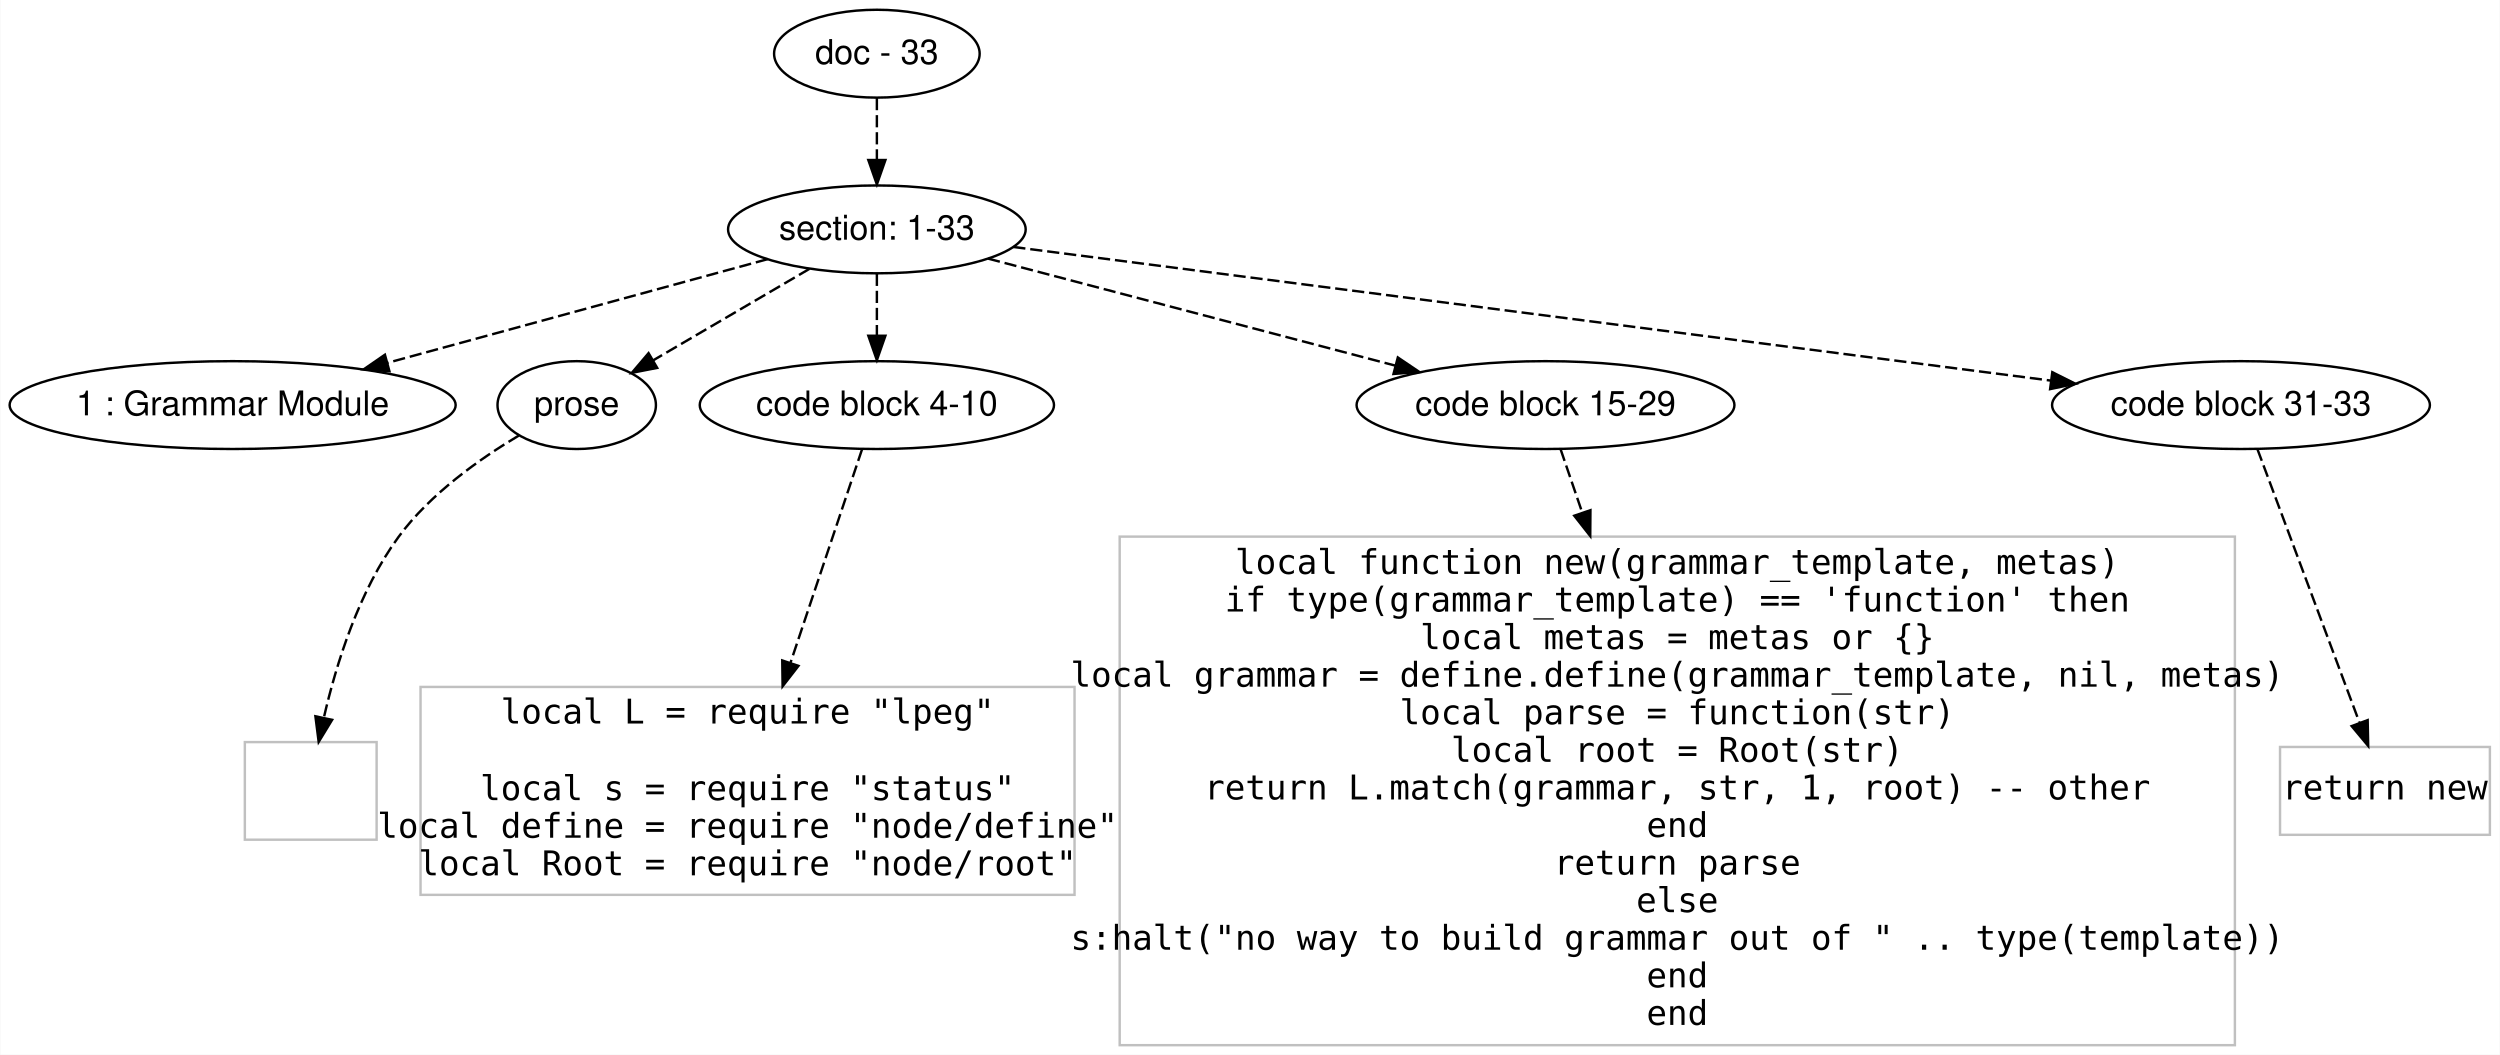
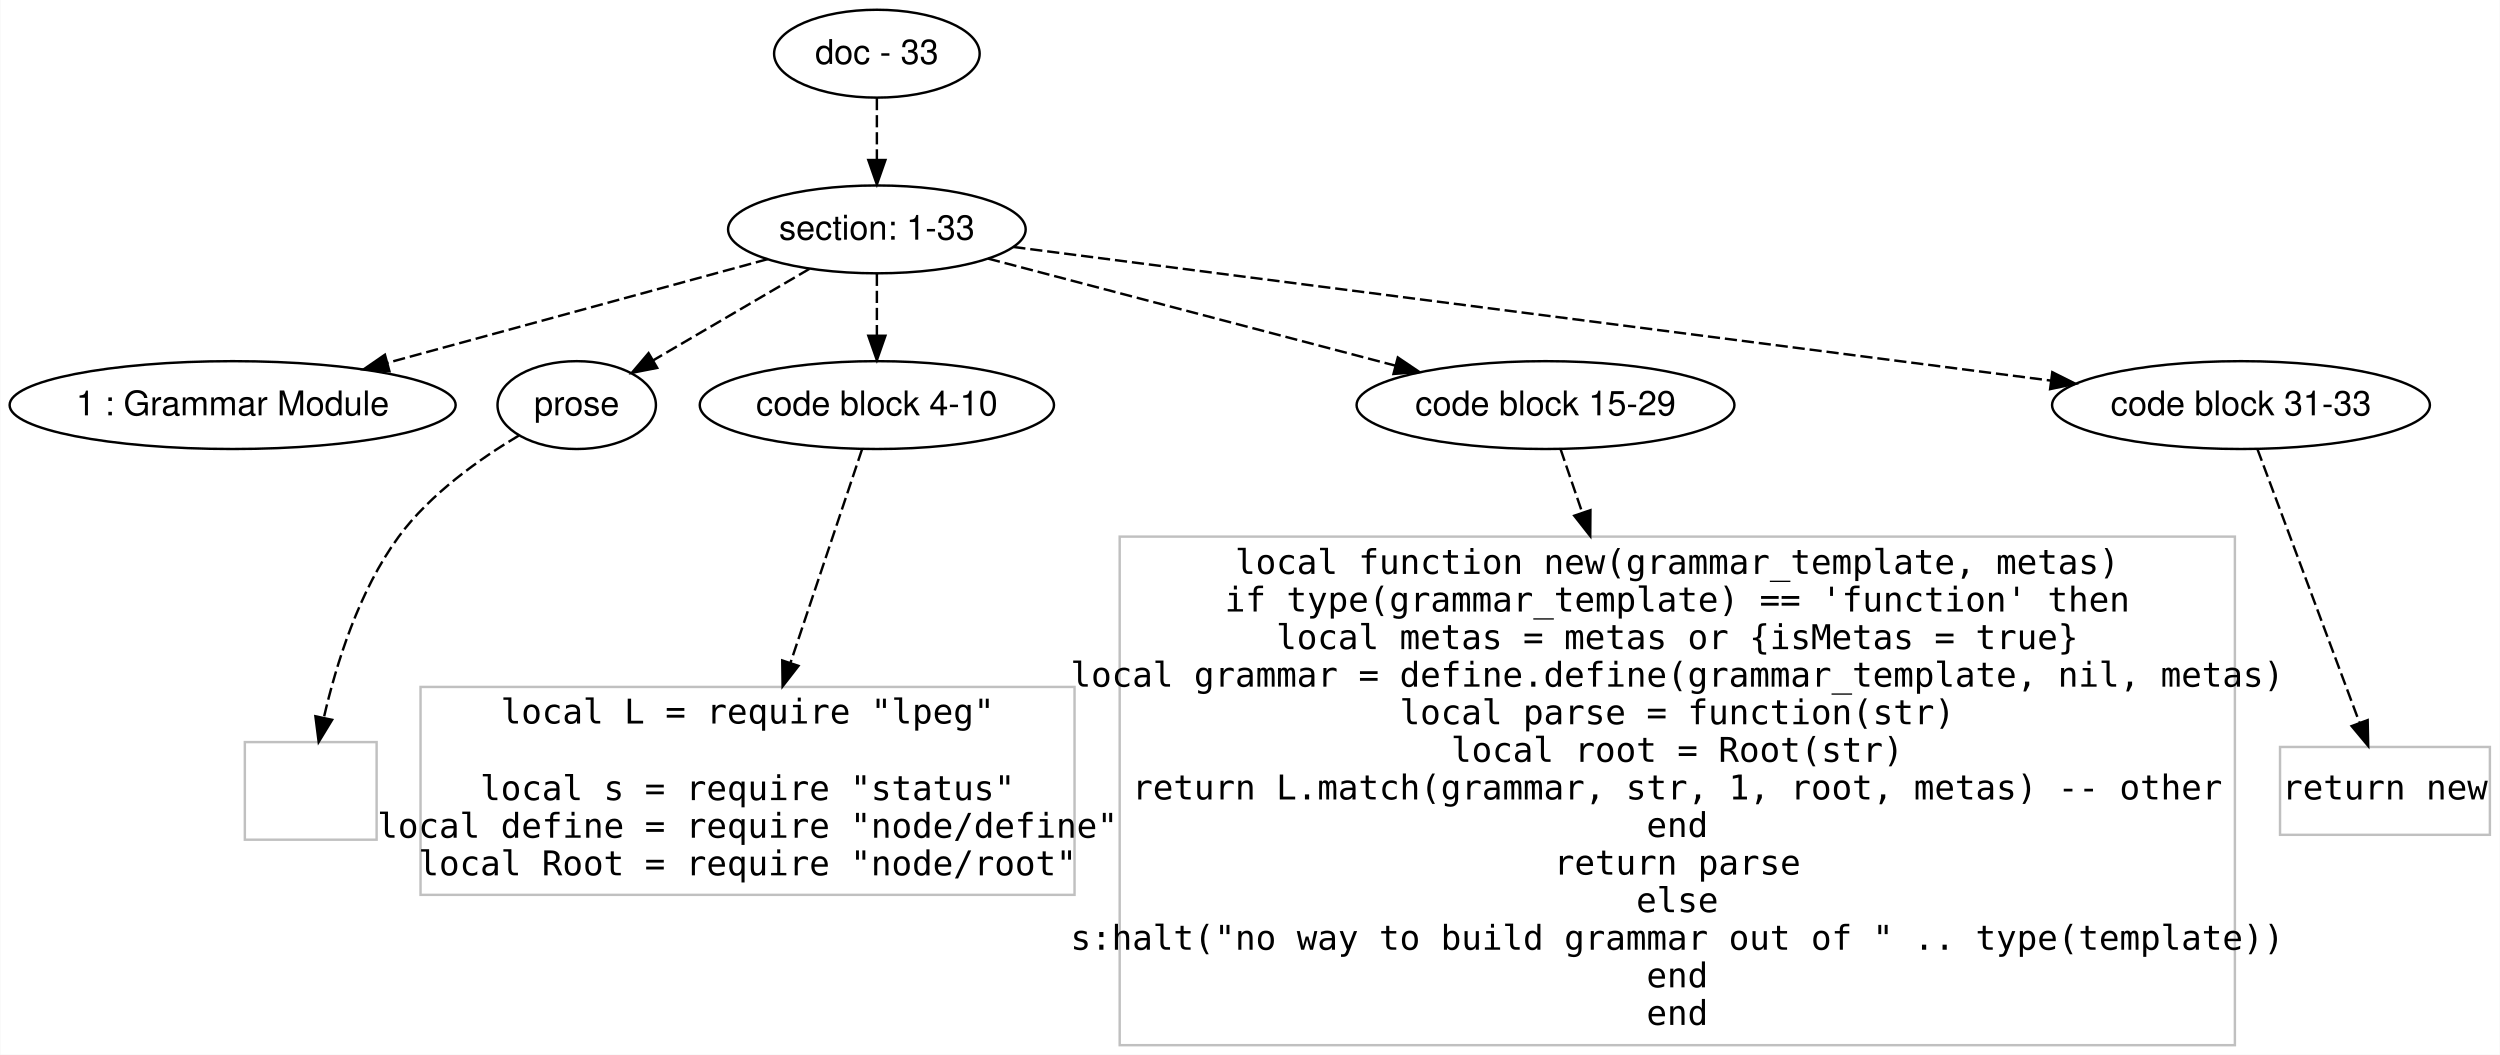
<svg xmlns="http://www.w3.org/2000/svg" width="1024pt" height="432pt" viewBox="0.00 0.00 1024.20 432.20">
  <g id="graph0" class="graph" transform="scale(1 1) rotate(0) translate(4 428.2004)">
    <polygon fill="#ffffff" stroke="transparent" points="-4,4 -4,-428.2 1020.196,-428.2 1020.196,4 -4,4" />
    <g id="node1" class="node">
      <ellipse fill="none" stroke="#000000" cx="355.196" cy="-406.2" rx="42.122" ry="18" />
      <text text-anchor="middle" x="355.196" y="-402" font-family="Helvetica,sans-Serif" font-size="14.00" fill="#000000">doc - 33</text>
    </g>
    <g id="node2" class="node">
      <ellipse fill="none" stroke="#000000" cx="355.196" cy="-334.2" rx="60.983" ry="18" />
      <text text-anchor="middle" x="355.196" y="-330" font-family="Helvetica,sans-Serif" font-size="14.00" fill="#000000">section: 1-33</text>
    </g>
    <g id="edge1" class="edge">
      <path fill="none" stroke="#000000" stroke-dasharray="5,2" d="M355.196,-388.032C355.196,-380.331 355.196,-371.175 355.196,-362.617" />
      <polygon fill="#000000" stroke="#000000" points="358.697,-362.614 355.196,-352.614 351.697,-362.614 358.697,-362.614" />
    </g>
    <g id="node3" class="node">
      <ellipse fill="none" stroke="#000000" cx="91.196" cy="-262.2" rx="91.393" ry="18" />
      <text text-anchor="middle" x="91.196" y="-258" font-family="Helvetica,sans-Serif" font-size="14.00" fill="#000000">1 : Grammar Module</text>
    </g>
    <g id="edge2" class="edge">
      <path fill="none" stroke="#000000" stroke-dasharray="5,2" d="M310.412,-321.987C267.61,-310.313 202.662,-292.6 154.561,-279.482" />
      <polygon fill="#000000" stroke="#000000" points="155.44,-276.094 144.872,-276.839 153.599,-282.847 155.44,-276.094" />
    </g>
    <g id="node4" class="node">
      <ellipse fill="none" stroke="#000000" cx="232.196" cy="-262.2" rx="32.459" ry="18" />
      <text text-anchor="middle" x="232.196" y="-258" font-family="Helvetica,sans-Serif" font-size="14.00" fill="#000000">prose</text>
    </g>
    <g id="edge3" class="edge">
      <path fill="none" stroke="#000000" stroke-dasharray="5,2" d="M327.593,-318.042C308.552,-306.896 283.207,-292.06 263.427,-280.482" />
      <polygon fill="#000000" stroke="#000000" points="265.172,-277.447 254.773,-275.416 261.635,-283.488 265.172,-277.447" />
    </g>
    <g id="node5" class="node">
      <ellipse fill="none" stroke="#000000" cx="355.196" cy="-262.2" rx="72.584" ry="18" />
      <text text-anchor="middle" x="355.196" y="-258" font-family="Helvetica,sans-Serif" font-size="14.00" fill="#000000">code block 4-10</text>
    </g>
    <g id="edge4" class="edge">
      <path fill="none" stroke="#000000" stroke-dasharray="5,2" d="M355.196,-316.032C355.196,-308.331 355.196,-299.175 355.196,-290.617" />
      <polygon fill="#000000" stroke="#000000" points="358.697,-290.614 355.196,-280.614 351.697,-290.614 358.697,-290.614" />
    </g>
    <g id="node6" class="node">
      <ellipse fill="none" stroke="#000000" cx="629.196" cy="-262.2" rx="77.421" ry="18" />
      <text text-anchor="middle" x="629.196" y="-258" font-family="Helvetica,sans-Serif" font-size="14.00" fill="#000000">code block 15-29</text>
    </g>
    <g id="edge5" class="edge">
      <path fill="none" stroke="#000000" stroke-dasharray="5,2" d="M400.75,-322.23C446.402,-310.234 516.986,-291.686 567.612,-278.383" />
      <polygon fill="#000000" stroke="#000000" points="568.676,-281.723 577.458,-275.796 566.897,-274.952 568.676,-281.723" />
    </g>
    <g id="node7" class="node">
      <ellipse fill="none" stroke="#000000" cx="914.196" cy="-262.2" rx="77.421" ry="18" />
      <text text-anchor="middle" x="914.196" y="-258" font-family="Helvetica,sans-Serif" font-size="14.00" fill="#000000">code block 31-33</text>
    </g>
    <g id="edge6" class="edge">
      <path fill="none" stroke="#000000" stroke-dasharray="5,2" d="M411.097,-327C511.348,-314.088 721.891,-286.97 836.256,-272.239" />
      <polygon fill="#000000" stroke="#000000" points="836.872,-275.689 846.343,-270.94 835.978,-268.746 836.872,-275.689" />
    </g>
    <g id="node8" class="node">
      <polygon fill="none" stroke="#c0c0c0" points="150.196,-124.1 96.196,-124.1 96.196,-84.1 150.196,-84.1 150.196,-124.1" />
    </g>
    <g id="edge7" class="edge">
      <path fill="none" stroke="#000000" stroke-dasharray="5,2" d="M208.517,-249.739C192.573,-240.264 172.167,-225.862 159.196,-208.2 142.976,-186.112 133.634,-156.133 128.553,-134.018" />
      <polygon fill="#000000" stroke="#000000" points="131.96,-133.214 126.449,-124.166 125.115,-134.676 131.96,-133.214" />
    </g>
    <g id="node9" class="node">
      <polygon fill="none" stroke="#c0c0c0" points="436.196,-146.701 168.196,-146.701 168.196,-61.499 436.196,-61.499 436.196,-146.701" />
      <text text-anchor="middle" x="302.196" y="-131.7" font-family="Inconsolata" font-size="14.00" fill="#000000">local L = require "lpeg"</text>
      <text text-anchor="middle" x="302.196" y="-100.3" font-family="Inconsolata" font-size="14.00" fill="#000000">local s = require "status" </text>
      <text text-anchor="middle" x="302.196" y="-84.9" font-family="Inconsolata" font-size="14.00" fill="#000000">local define = require "node/define"</text>
      <text text-anchor="middle" x="302.196" y="-69.5" font-family="Inconsolata" font-size="14.00" fill="#000000">local Root = require "node/root"</text>
    </g>
    <g id="edge8" class="edge">
      <path fill="none" stroke="#000000" stroke-dasharray="5,2" d="M349.117,-244.064C342.002,-222.84 329.903,-186.75 319.774,-156.534" />
      <polygon fill="#000000" stroke="#000000" points="323.06,-155.325 316.563,-146.956 316.423,-157.55 323.06,-155.325" />
    </g>
    <g id="node10" class="node">
      <polygon fill="none" stroke="#c0c0c0" points="911.696,-208.301 454.696,-208.301 454.696,.1 911.696,.1 911.696,-208.301" />
      <text text-anchor="middle" x="683.196" y="-193" font-family="Inconsolata" font-size="14.00" fill="#000000">local function new(grammar_template, metas)</text>
      <text text-anchor="middle" x="683.196" y="-177.6" font-family="Inconsolata" font-size="14.00" fill="#000000">  if type(grammar_template) == 'function' then</text>
-       <text text-anchor="middle" x="683.196" y="-162.2" font-family="Inconsolata" font-size="14.00" fill="#000000">    local metas = metas or {}</text>
+       <text text-anchor="middle" x="683.196" y="-162.2" font-family="Inconsolata" font-size="14.00" fill="#000000">    local metas = metas or {isMetas = true}</text>
      <text text-anchor="middle" x="683.196" y="-146.8" font-family="Inconsolata" font-size="14.00" fill="#000000">    local grammar = define.define(grammar_template, nil, metas)</text>
      <text text-anchor="middle" x="683.196" y="-131.4" font-family="Inconsolata" font-size="14.00" fill="#000000">    local parse = function(str)</text>
      <text text-anchor="middle" x="683.196" y="-116" font-family="Inconsolata" font-size="14.00" fill="#000000">      local root = Root(str)</text>
-       <text text-anchor="middle" x="683.196" y="-100.6" font-family="Inconsolata" font-size="14.00" fill="#000000">      return L.match(grammar, str, 1, root) -- other </text>
+       <text text-anchor="middle" x="683.196" y="-100.6" font-family="Inconsolata" font-size="14.00" fill="#000000">      return L.match(grammar, str, 1, root, metas) -- other </text>
      <text text-anchor="middle" x="683.196" y="-85.2" font-family="Inconsolata" font-size="14.00" fill="#000000">    end</text>
      <text text-anchor="middle" x="683.196" y="-69.8" font-family="Inconsolata" font-size="14.00" fill="#000000">    return parse</text>
      <text text-anchor="middle" x="683.196" y="-54.4" font-family="Inconsolata" font-size="14.00" fill="#000000">  else</text>
      <text text-anchor="middle" x="683.196" y="-39" font-family="Inconsolata" font-size="14.00" fill="#000000">    s:halt("no way to build grammar out of " .. type(template))</text>
      <text text-anchor="middle" x="683.196" y="-23.6" font-family="Inconsolata" font-size="14.00" fill="#000000">  end</text>
      <text text-anchor="middle" x="683.196" y="-8.2" font-family="Inconsolata" font-size="14.00" fill="#000000">end</text>
    </g>
    <g id="edge9" class="edge">
      <path fill="none" stroke="#000000" stroke-dasharray="5,2" d="M635.391,-244.064C637.847,-236.873 640.886,-227.975 644.233,-218.177" />
      <polygon fill="#000000" stroke="#000000" points="647.606,-219.128 647.527,-208.534 640.982,-216.865 647.606,-219.128" />
    </g>
    <g id="node11" class="node">
      <polygon fill="none" stroke="#c0c0c0" points="1016.196,-122.1 930.196,-122.1 930.196,-86.1 1016.196,-86.1 1016.196,-122.1" />
      <text text-anchor="middle" x="973.196" y="-100.6" font-family="Inconsolata" font-size="14.00" fill="#000000">return new</text>
    </g>
    <g id="edge10" class="edge">
      <path fill="none" stroke="#000000" stroke-dasharray="5,2" d="M920.964,-244.064C931.179,-216.692 950.621,-164.595 962.688,-132.26" />
      <polygon fill="#000000" stroke="#000000" points="966.108,-133.104 966.326,-122.512 959.55,-130.657 966.108,-133.104" />
    </g>
  </g>
</svg>
